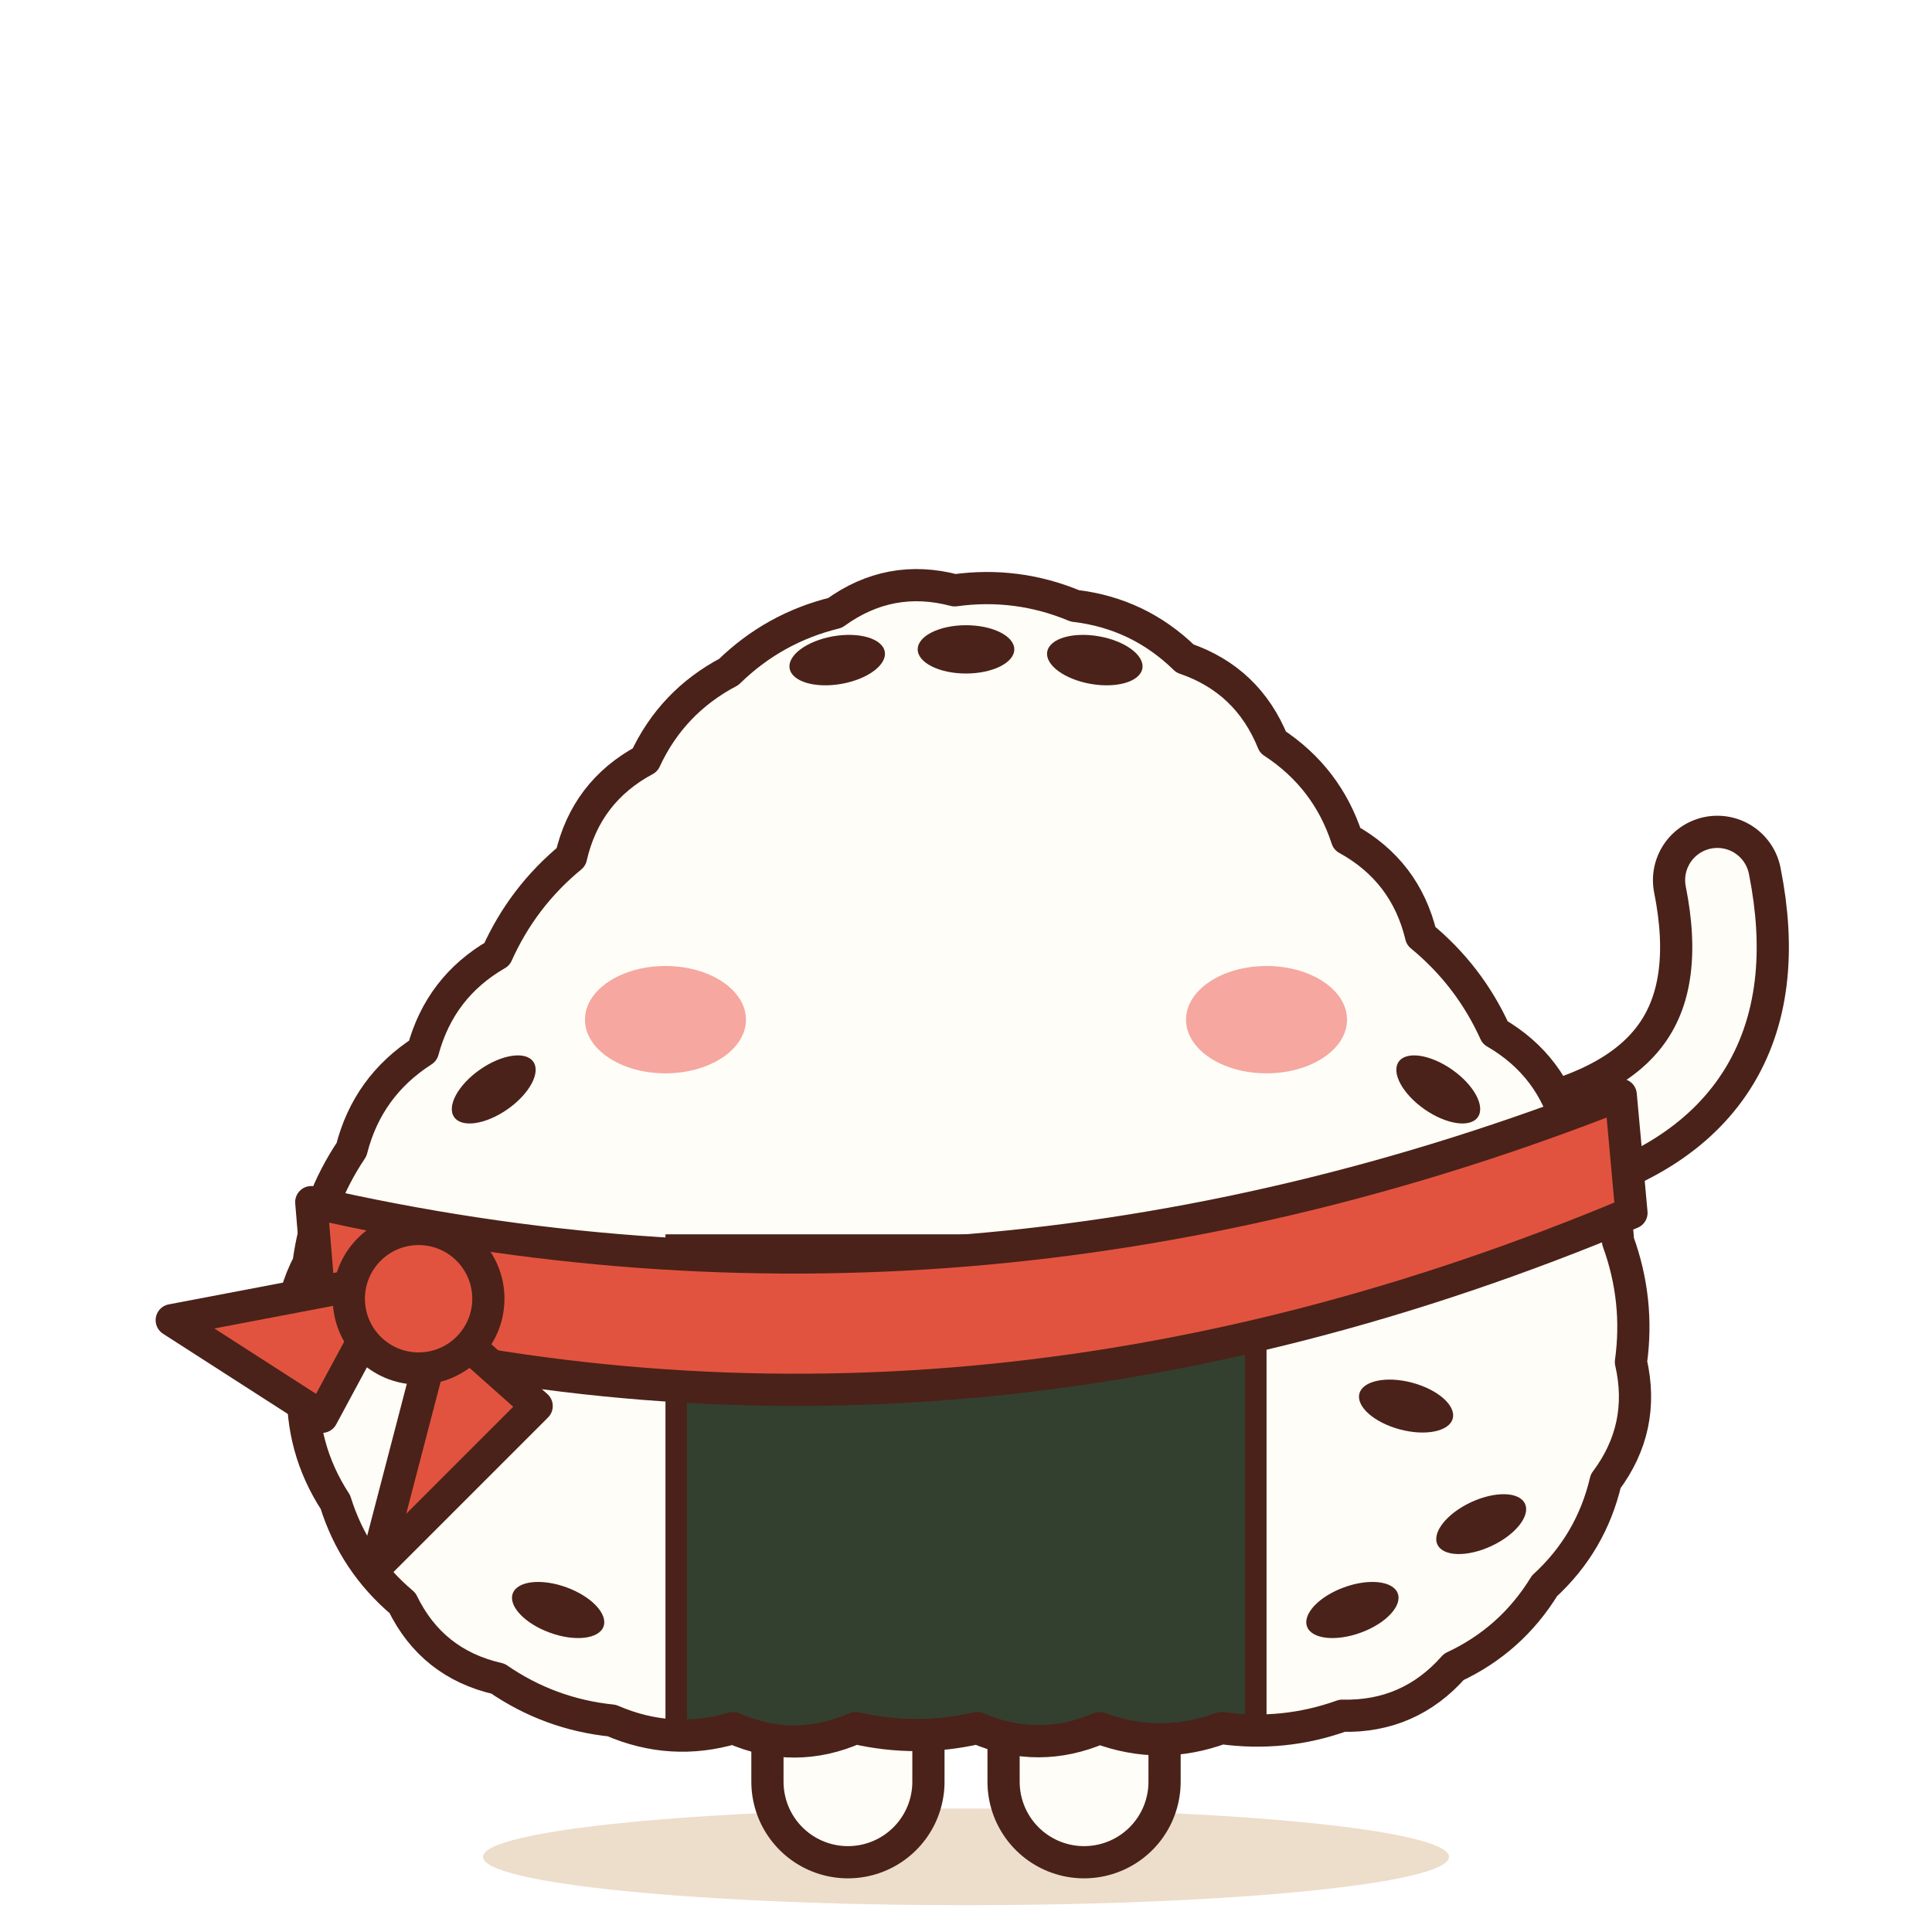
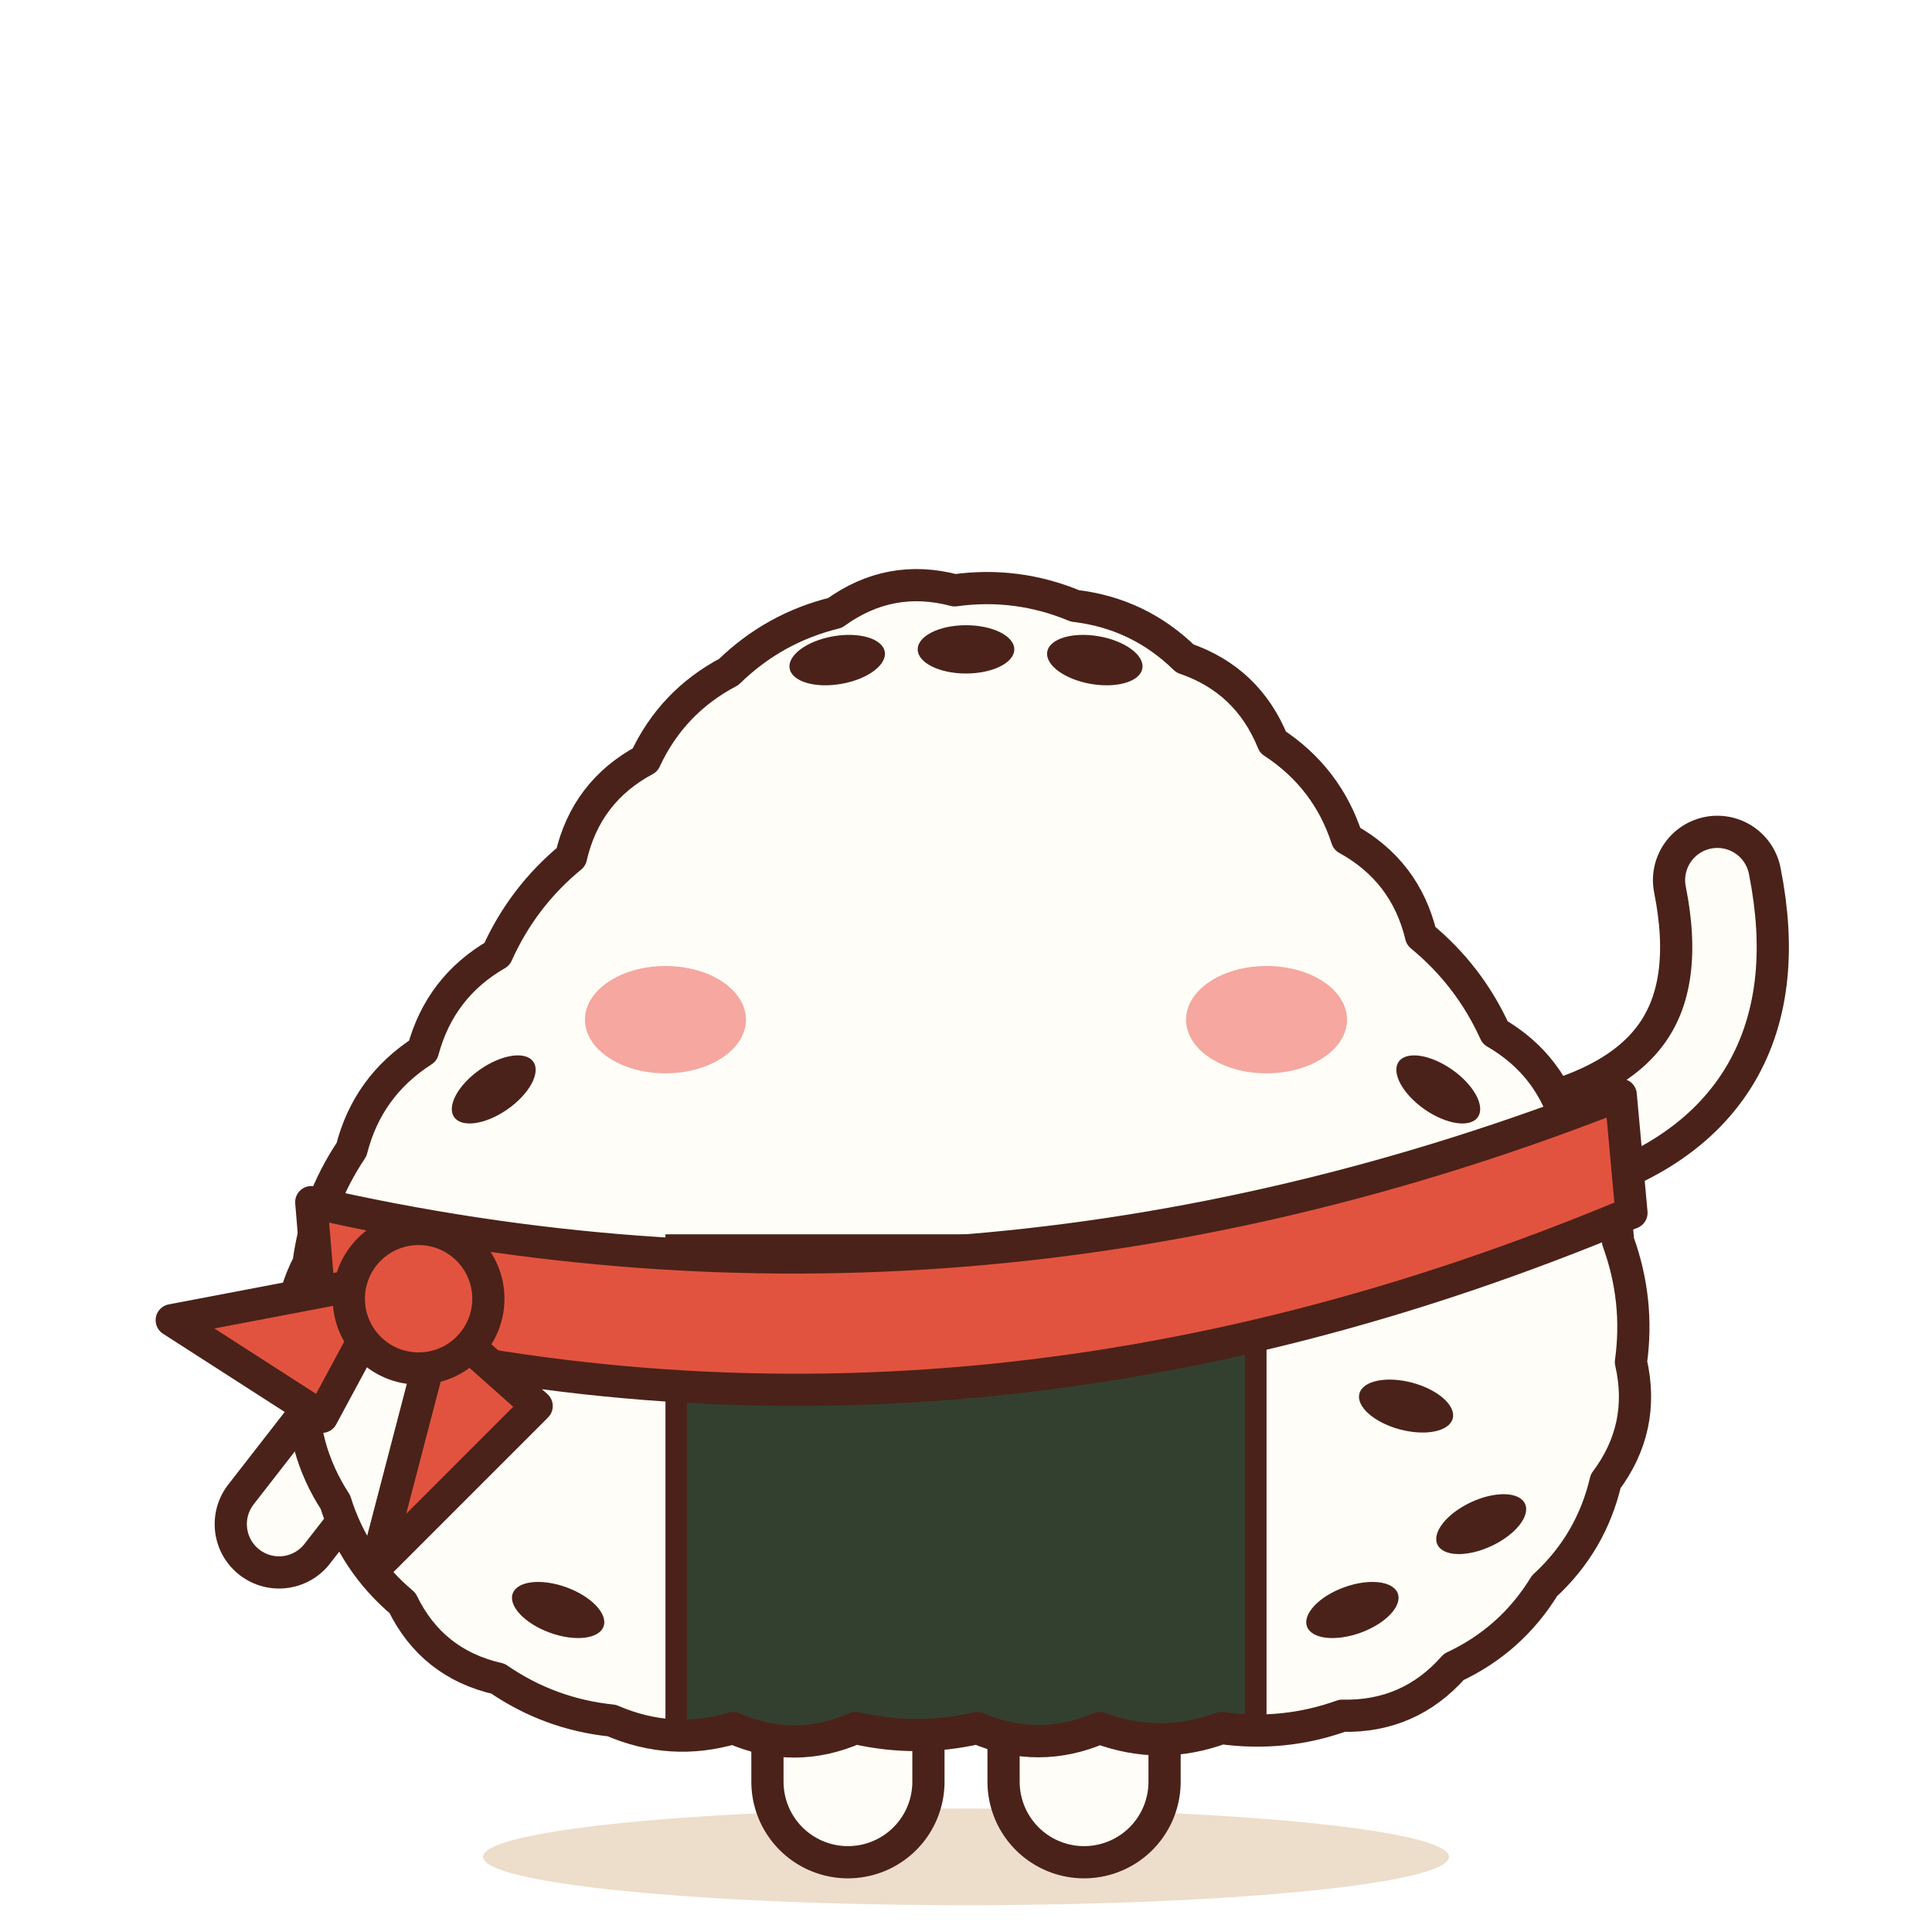
<svg xmlns="http://www.w3.org/2000/svg" viewBox="-30 0 360 360" width="360" height="360">
-   <defs>
-     <clipPath id="bodyClip">
-       <path d="M207.2 138.3 Q217.3 144.9 221.0 156.3 Q231.9 162.3 234.8 174.4 Q243.8 181.8 248.6 192.4 Q259.3 198.6 262.3 210.6 Q270.8 219.2 271.5 231.3 Q275.5 242.3 273.9 253.8 Q276.7 266.0 269.2 276.0 Q266.5 287.5 257.8 295.5 Q251.6 305.6 240.9 310.6 Q232.6 320.0 220.1 319.7 Q209.2 323.6 197.6 322.0 Q186.2 326.2 174.9 322.0 Q163.5 326.9 152.1 322.0 Q140.8 324.6 129.4 322.0 Q118.0 327.0 106.6 322.0 Q95.1 325.4 84.0 320.6 Q72.4 319.4 62.8 312.8 Q50.5 310.0 45.0 298.7 Q36.0 291.1 32.5 279.9 Q26.0 269.9 26.5 258.0 Q21.7 246.5 27.5 235.4 Q29.0 223.9 35.5 214.2 Q38.5 202.4 48.8 195.8 Q52.0 183.9 62.6 177.8 Q67.4 167.1 76.4 159.7 Q79.2 147.5 90.2 141.6 Q95.2 130.8 105.8 125.2 Q114.2 117.0 125.6 114.2 Q135.8 106.8 147.9 110.0 Q159.5 108.4 170.3 112.9 Q182.2 114.3 190.8 122.7 Q202.5 126.7 207.2 138.3Z" />
-     </clipPath>
-   </defs>
  <ellipse cx="150" cy="346" rx="90" ry="9" fill="#E8D4BE" opacity="0.8" />
  <path d="M128 314 L128 332" stroke="#4A2219" stroke-width="36" stroke-linecap="round" fill="none" />
-   <path d="M128 314 L128 332" stroke="#FFFDF7" stroke-width="24" stroke-linecap="round" fill="none" />
+   <path class="rice" d="M128 314 L128 332" stroke="#FFFDF7" stroke-width="24" stroke-linecap="round" fill="none" />
  <path d="M172 314 L172 332" stroke="#4A2219" stroke-width="36" stroke-linecap="round" fill="none" />
-   <path d="M172 314 L172 332" stroke="#FFFDF7" stroke-width="24" stroke-linecap="round" fill="none" />
+   <path class="rice" d="M172 314 L172 332" stroke="#FFFDF7" stroke-width="24" stroke-linecap="round" fill="none" />
+   <path d="M36 266 L22 284" stroke="#4A2219" stroke-width="24" stroke-linecap="round" fill="none" />
+   <path class="rice" d="M36 266 L22 284" stroke="#FFFDF7" stroke-width="12" stroke-linecap="round" fill="none" />
  <path d="M258 214 Q298 204 290 164" stroke="#4A2219" stroke-width="24" stroke-linecap="round" fill="none" />
-   <path d="M258 214 Q298 204 290 164" stroke="#FFFDF7" stroke-width="12" stroke-linecap="round" fill="none" />
-   <path d="M207.2 138.3 Q217.3 144.9 221.0 156.3 Q231.9 162.3 234.8 174.4 Q243.8 181.8 248.6 192.4 Q259.3 198.6 262.3 210.6 Q270.8 219.2 271.5 231.3 Q275.5 242.3 273.9 253.8 Q276.7 266.0 269.2 276.0 Q266.5 287.5 257.8 295.5 Q251.6 305.6 240.9 310.6 Q232.6 320.0 220.1 319.7 Q209.2 323.6 197.6 322.0 Q186.2 326.2 174.9 322.0 Q163.5 326.9 152.1 322.0 Q140.8 324.6 129.4 322.0 Q118.0 327.0 106.6 322.0 Q95.1 325.4 84.0 320.6 Q72.4 319.4 62.8 312.8 Q50.5 310.0 45.0 298.7 Q36.0 291.1 32.5 279.9 Q26.0 269.9 26.5 258.0 Q21.7 246.5 27.5 235.4 Q29.0 223.9 35.5 214.2 Q38.5 202.4 48.8 195.8 Q52.0 183.9 62.6 177.8 Q67.4 167.1 76.4 159.7 Q79.2 147.5 90.2 141.6 Q95.2 130.8 105.8 125.2 Q114.2 117.0 125.6 114.2 Q135.8 106.8 147.9 110.0 Q159.5 108.4 170.3 112.9 Q182.2 114.3 190.8 122.7 Q202.5 126.7 207.2 138.3Z" fill="#FFFDF7" />
-   <g clip-path="url(#bodyClip)">
-     <ellipse cx="126" cy="123" rx="9" ry="4.5" transform="rotate(-10 126 123)" fill="#4A2219" />
-     <ellipse cx="150" cy="121" rx="9" ry="4.5" transform="rotate(0 150 121)" fill="#4A2219" />
-     <ellipse cx="174" cy="123" rx="9" ry="4.5" transform="rotate(10 174 123)" fill="#4A2219" />
-     <ellipse cx="62" cy="203" rx="9" ry="4.5" transform="rotate(-35 62 203)" fill="#4A2219" />
-     <ellipse cx="238" cy="203" rx="9" ry="4.5" transform="rotate(35 238 203)" fill="#4A2219" />
-     <ellipse cx="232" cy="262" rx="9" ry="4.5" transform="rotate(15 232 262)" fill="#4A2219" />
-     <ellipse cx="246" cy="284" rx="9" ry="4.5" transform="rotate(-25 246 284)" fill="#4A2219" />
-     <ellipse cx="222" cy="300" rx="9" ry="4.5" transform="rotate(-20 222 300)" fill="#4A2219" />
-     <ellipse cx="74" cy="300" rx="9" ry="4.5" transform="rotate(20 74 300)" fill="#4A2219" />
-     <rect x="96" y="232" width="108" height="114" fill="#34402F" stroke="#4A2219" stroke-width="4" />
-   </g>
+   <path class="rice" d="M258 214 Q298 204 290 164" stroke="#FFFDF7" stroke-width="12" stroke-linecap="round" fill="none" />
+   <path class="rice" d="M207.2 138.3 Q217.3 144.9 221.0 156.3 Q231.9 162.3 234.8 174.4 Q243.8 181.8 248.6 192.4 Q259.3 198.6 262.3 210.6 Q270.8 219.2 271.5 231.3 Q275.5 242.3 273.9 253.8 Q276.7 266.0 269.2 276.0 Q266.5 287.5 257.8 295.5 Q251.6 305.6 240.9 310.6 Q232.6 320.0 220.1 319.7 Q209.2 323.6 197.6 322.0 Q186.2 326.2 174.9 322.0 Q163.5 326.9 152.1 322.0 Q140.8 324.6 129.4 322.0 Q118.0 327.0 106.6 322.0 Q95.1 325.4 84.0 320.6 Q72.4 319.4 62.8 312.8 Q50.5 310.0 45.0 298.7 Q36.0 291.1 32.5 279.9 Q26.0 269.9 26.5 258.0 Q21.7 246.5 27.5 235.4 Q29.0 223.9 35.5 214.2 Q38.5 202.4 48.8 195.8 Q52.0 183.9 62.6 177.8 Q67.4 167.1 76.4 159.7 Q79.2 147.5 90.2 141.6 Q95.2 130.8 105.8 125.2 Q114.2 117.0 125.6 114.2 Q135.8 106.8 147.9 110.0 Q159.5 108.4 170.3 112.9 Q182.2 114.3 190.8 122.7 Q202.5 126.7 207.2 138.3Z" fill="#FFFDF7" />
+   <path d="M134.86 121.44 C135.29 123.88 131.68 126.57 126.78 127.43 C121.89 128.29 117.57 127.01 117.14 124.56 C116.71 122.12 120.32 119.43 125.22 118.57 C130.11 117.71 134.43 118.99 134.86 121.44Z" fill="#4A2219" />
+   <path d="M159 121 C159 123.49 154.97 125.5 150 125.5 C145.03 125.5 141 123.49 141 121 C141 118.51 145.03 116.5 150 116.5 C154.97 116.5 159 118.51 159 121Z" fill="#4A2219" />
+   <path d="M182.86 124.56 C182.43 127.01 178.11 128.29 173.22 127.43 C168.32 126.57 164.71 123.88 165.14 121.44 C165.57 118.99 169.89 117.71 174.78 118.57 C179.68 119.43 183.29 122.12 182.86 124.56Z" fill="#4A2219" />
+   <path d="M69.37 197.84 C70.8 199.87 68.65 203.84 64.58 206.69 C60.51 209.54 56.05 210.2 54.63 208.16 C53.2 206.13 55.35 202.16 59.42 199.31 C63.49 196.46 67.95 195.8 69.37 197.84Z" fill="#4A2219" />
+   <path d="M245.37 208.16 C243.95 210.2 239.49 209.54 235.42 206.69 C231.35 203.84 229.2 199.87 230.63 197.84 C232.05 195.8 236.51 196.46 240.58 199.31 C244.65 202.16 246.8 206.13 245.37 208.16Z" fill="#4A2219" />
+   <path d="M240.69 264.33 C240.05 266.73 235.64 267.63 230.84 266.35 C226.03 265.06 222.66 262.07 223.31 259.67 C223.95 257.27 228.36 256.37 233.16 257.65 C237.97 258.94 241.34 261.93 240.69 264.33Z" fill="#4A2219" />
+   <path d="M254.16 280.2 C255.21 282.45 252.41 285.98 247.9 288.08 C243.4 290.18 238.89 290.06 237.84 287.8 C236.79 285.55 239.59 282.02 244.1 279.92 C248.6 277.82 253.11 277.94 254.16 280.2Z" fill="#4A2219" />
+   <path d="M230.46 296.92 C231.31 299.26 228.21 302.53 223.54 304.23 C218.87 305.93 214.39 305.41 213.54 303.08 C212.69 300.74 215.79 297.47 220.46 295.77 C225.13 294.07 229.61 294.59 230.46 296.92Z" fill="#4A2219" />
+   <path d="M82.46 303.08 C81.61 305.41 77.13 305.93 72.46 304.23 C67.79 302.53 64.69 299.26 65.54 296.92 C66.39 294.59 70.87 294.07 75.54 295.77 C80.21 297.47 83.31 300.74 82.46 303.08Z" fill="#4A2219" />
+   <path d="M203.36 322.46 L201.93 322.41 L200.49 322.31 L199.05 322.18 L197.6 322 L196.18 322.49 L194.75 322.92 L193.33 323.28 L191.91 323.57 L190.48 323.8 L189.06 323.97 L187.64 324.07 L186.22 324.1 L184.81 324.07 L183.39 323.97 L181.97 323.8 L180.56 323.57 L179.14 323.28 L177.73 322.92 L176.31 322.49 L174.9 322 L173.47 322.57 L172.05 323.07 L170.63 323.49 L169.2 323.84 L167.78 324.11 L166.35 324.3 L164.93 324.41 L163.5 324.45 L162.07 324.41 L160.65 324.3 L159.22 324.11 L157.8 323.84 L156.38 323.49 L154.95 323.07 L153.53 322.57 L152.1 322 L150.69 322.3 L149.27 322.57 L147.86 322.79 L146.44 322.98 L145.03 323.12 L143.61 323.22 L142.19 323.28 L140.78 323.3 L139.36 323.28 L137.94 323.22 L136.52 323.12 L135.09 322.98 L133.67 322.79 L132.25 322.57 L130.82 322.3 L129.4 322 L127.97 322.59 L126.55 323.09 L125.13 323.52 L123.7 323.88 L122.28 324.15 L120.85 324.34 L119.43 324.46 L118 324.5 L116.57 324.46 L115.15 324.34 L113.72 324.15 L112.3 323.88 L110.88 323.52 L109.45 323.09 L108.03 322.59 L106.6 322 L105.16 322.39 L103.73 322.72 L102.3 322.99 L100.88 323.19 L99.45 323.32 L98.03 323.4 L96.61 323.41 L95.2 323.35 L94 323.25 L94 230 L206 230 L206 322.43 L204.78 322.46Z" fill="#4A2219" />
+   <path d="M200.49 322.31 L199.05 322.18 L197.6 322 L196.18 322.49 L194.75 322.92 L193.33 323.28 L191.91 323.57 L190.48 323.8 L189.06 323.97 L187.64 324.07 L186.22 324.1 L184.81 324.07 L183.39 323.97 L181.97 323.8 L180.56 323.57 L179.14 323.28 L177.73 322.92 L176.31 322.49 L174.9 322 L173.47 322.57 L172.05 323.07 L170.63 323.49 L169.2 323.84 L167.78 324.11 L166.35 324.3 L164.93 324.41 L163.5 324.45 L162.07 324.41 L160.65 324.3 L159.22 324.11 L157.8 323.84 L156.38 323.49 L154.95 323.07 L153.53 322.57 L152.1 322 L150.69 322.3 L149.27 322.57 L147.86 322.79 L146.44 322.98 L145.03 323.12 L143.61 323.22 L142.19 323.28 L140.78 323.3 L139.36 323.28 L137.94 323.22 L136.52 323.12 L135.09 322.98 L133.67 322.79 L132.25 322.57 L130.82 322.3 L129.4 322 L127.97 322.59 L126.55 323.09 L125.13 323.52 L123.7 323.88 L122.28 324.15 L120.85 324.34 L119.43 324.46 L118 324.5 L116.57 324.46 L115.15 324.34 L113.72 324.15 L112.3 323.88 L110.88 323.52 L109.45 323.09 L108.03 322.59 L106.6 322 L105.16 322.39 L103.73 322.72 L102.3 322.99 L100.88 323.19 L99.45 323.32 L98.03 323.4 L98 323.4 L98 234 L202 234 L202 322.41 L201.93 322.41Z" fill="#34402F" />
  <path d="M207.2 138.3 Q217.3 144.9 221.0 156.3 Q231.9 162.3 234.8 174.4 Q243.8 181.8 248.6 192.4 Q259.3 198.6 262.3 210.6 Q270.8 219.2 271.5 231.3 Q275.5 242.3 273.9 253.8 Q276.7 266.0 269.2 276.0 Q266.5 287.5 257.8 295.5 Q251.6 305.6 240.9 310.6 Q232.6 320.0 220.1 319.7 Q209.2 323.6 197.6 322.0 Q186.2 326.2 174.9 322.0 Q163.5 326.9 152.1 322.0 Q140.8 324.6 129.4 322.0 Q118.0 327.0 106.6 322.0 Q95.1 325.4 84.0 320.6 Q72.4 319.4 62.8 312.8 Q50.5 310.0 45.0 298.7 Q36.0 291.1 32.5 279.9 Q26.0 269.9 26.5 258.0 Q21.7 246.5 27.5 235.4 Q29.0 223.9 35.5 214.2 Q38.5 202.4 48.8 195.8 Q52.0 183.9 62.6 177.8 Q67.4 167.1 76.4 159.7 Q79.2 147.5 90.2 141.6 Q95.2 130.8 105.8 125.2 Q114.2 117.0 125.6 114.2 Q135.8 106.8 147.9 110.0 Q159.5 108.4 170.3 112.9 Q182.2 114.3 190.8 122.7 Q202.5 126.7 207.2 138.3Z" fill="none" stroke="#4A2219" stroke-width="6" stroke-linejoin="round" />
-   <ellipse cx="94" cy="190" rx="15" ry="10" fill="#F5A7A0" />
-   <ellipse cx="206" cy="190" rx="15" ry="10" fill="#F5A7A0" />
+   <ellipse class="cheek" cx="94" cy="190" rx="15" ry="10" fill="#F5A7A0" />
+   <ellipse class="cheek" cx="206" cy="190" rx="15" ry="10" fill="#F5A7A0" />
  <path d="M28 224 Q150 252 272 204 L274 226 Q150 278 30 248Z" fill="#E2533F" stroke="#4A2219" stroke-width="6" stroke-linejoin="round" />
  <path d="M44 238 L2 246 L30 264Z" fill="#E2533F" stroke="#4A2219" stroke-width="6" stroke-linejoin="round" />
  <path d="M52 246 L40 292 L70 262Z" fill="#E2533F" stroke="#4A2219" stroke-width="6" stroke-linejoin="round" />
  <circle cx="48" cy="242" r="13" fill="#E2533F" stroke="#4A2219" stroke-width="6" />
</svg>
